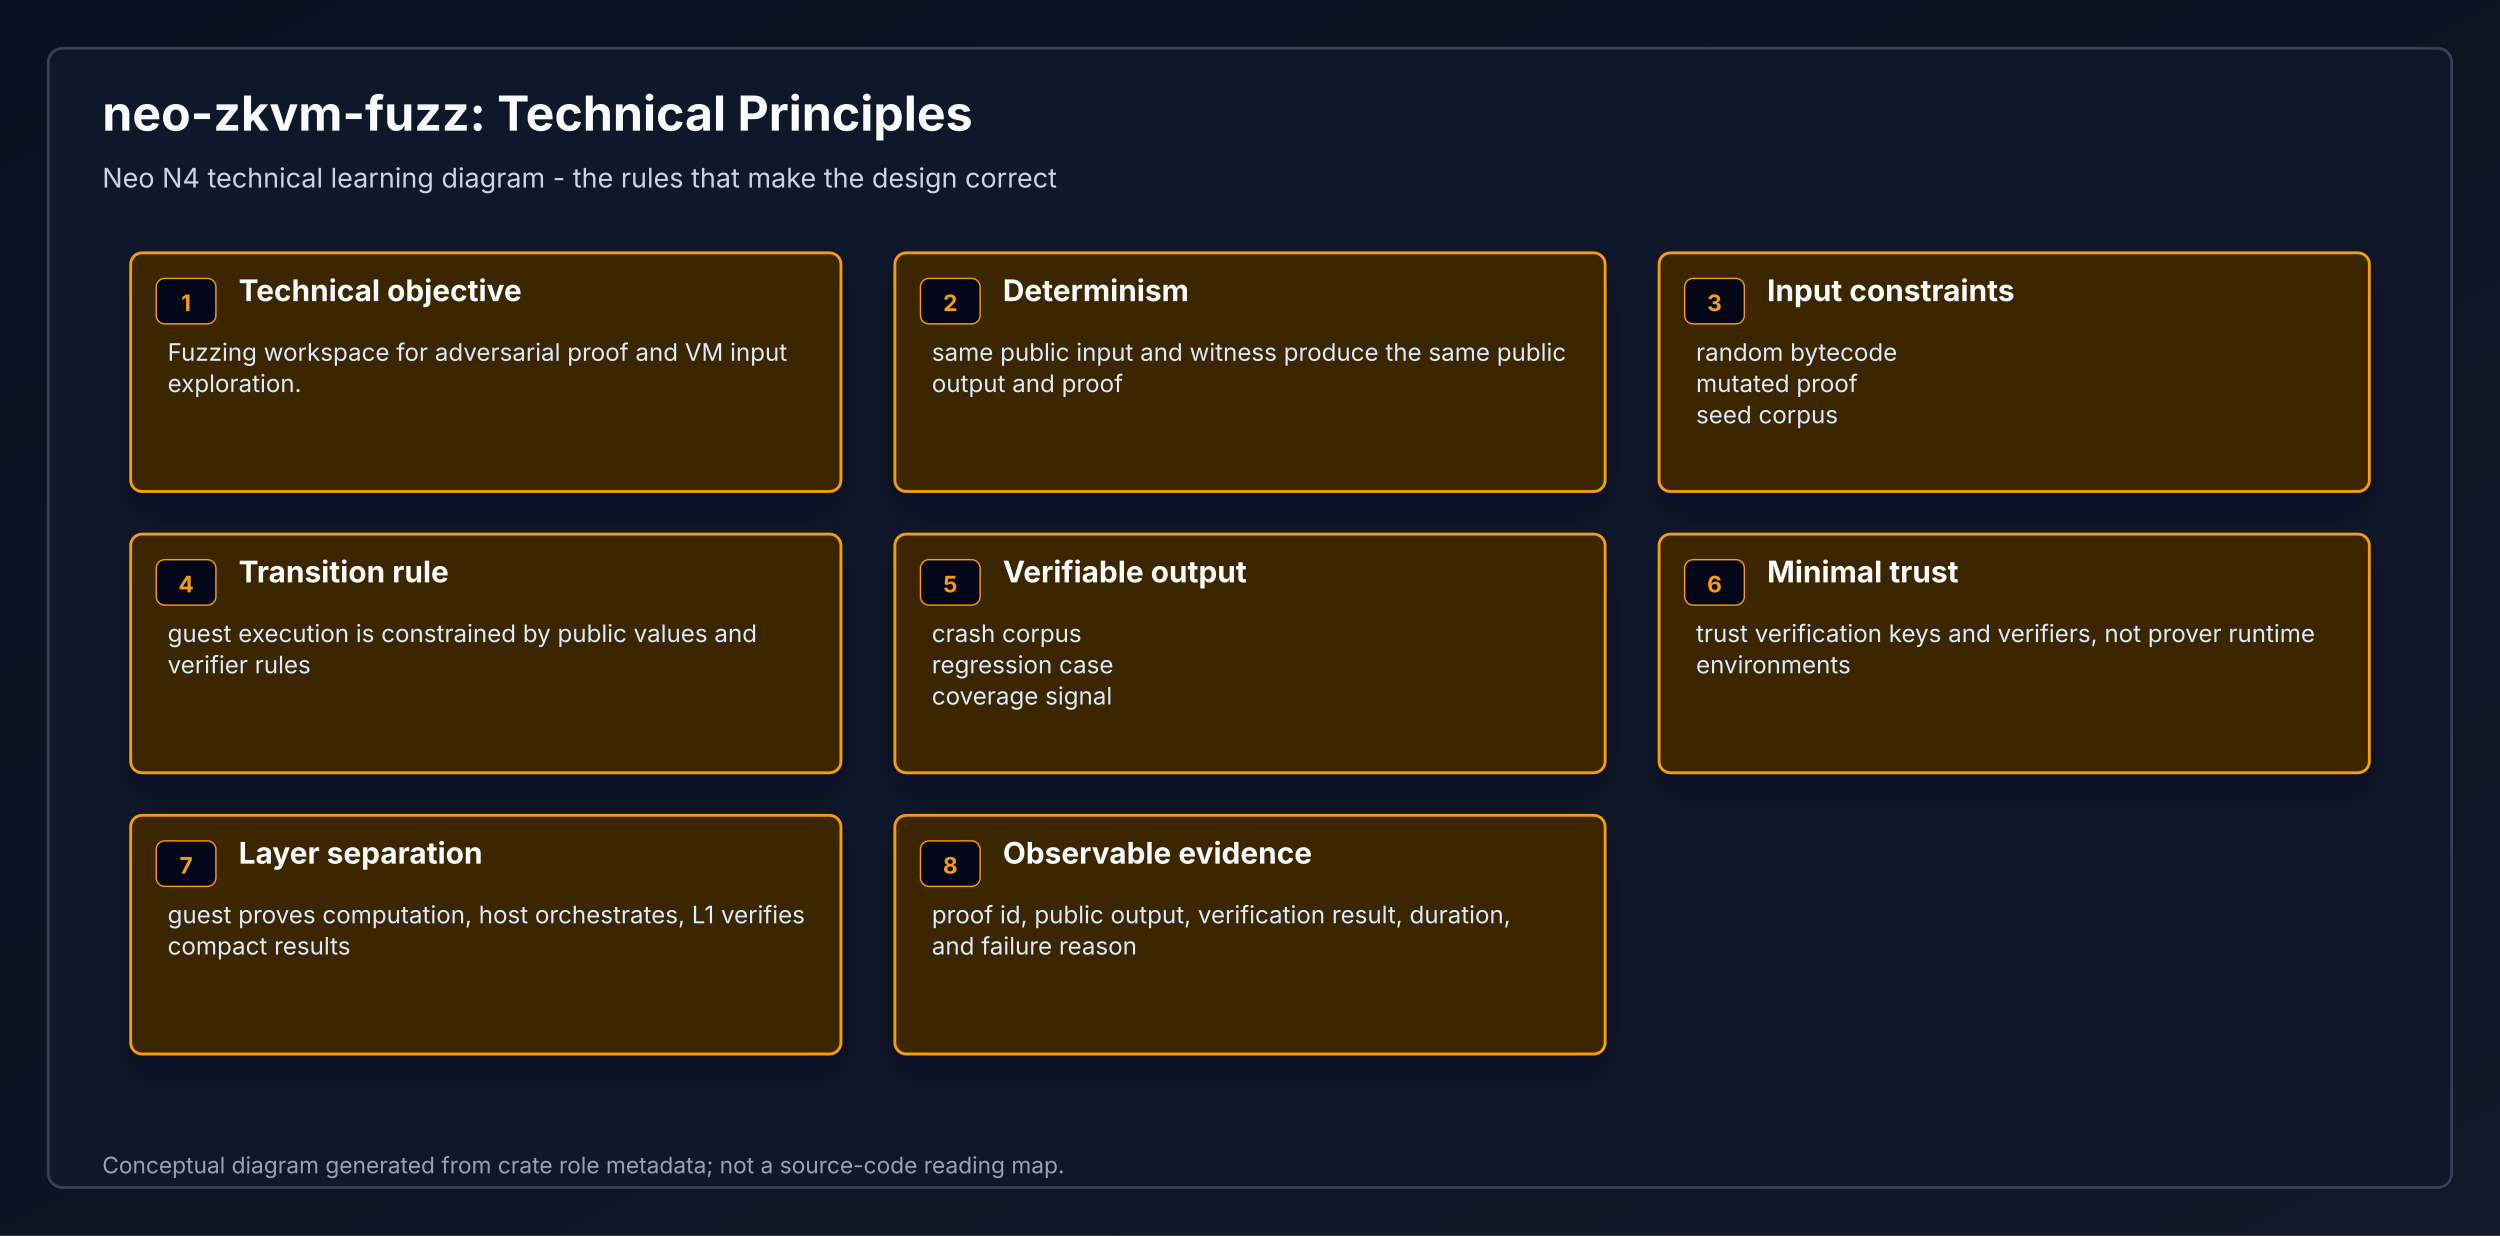
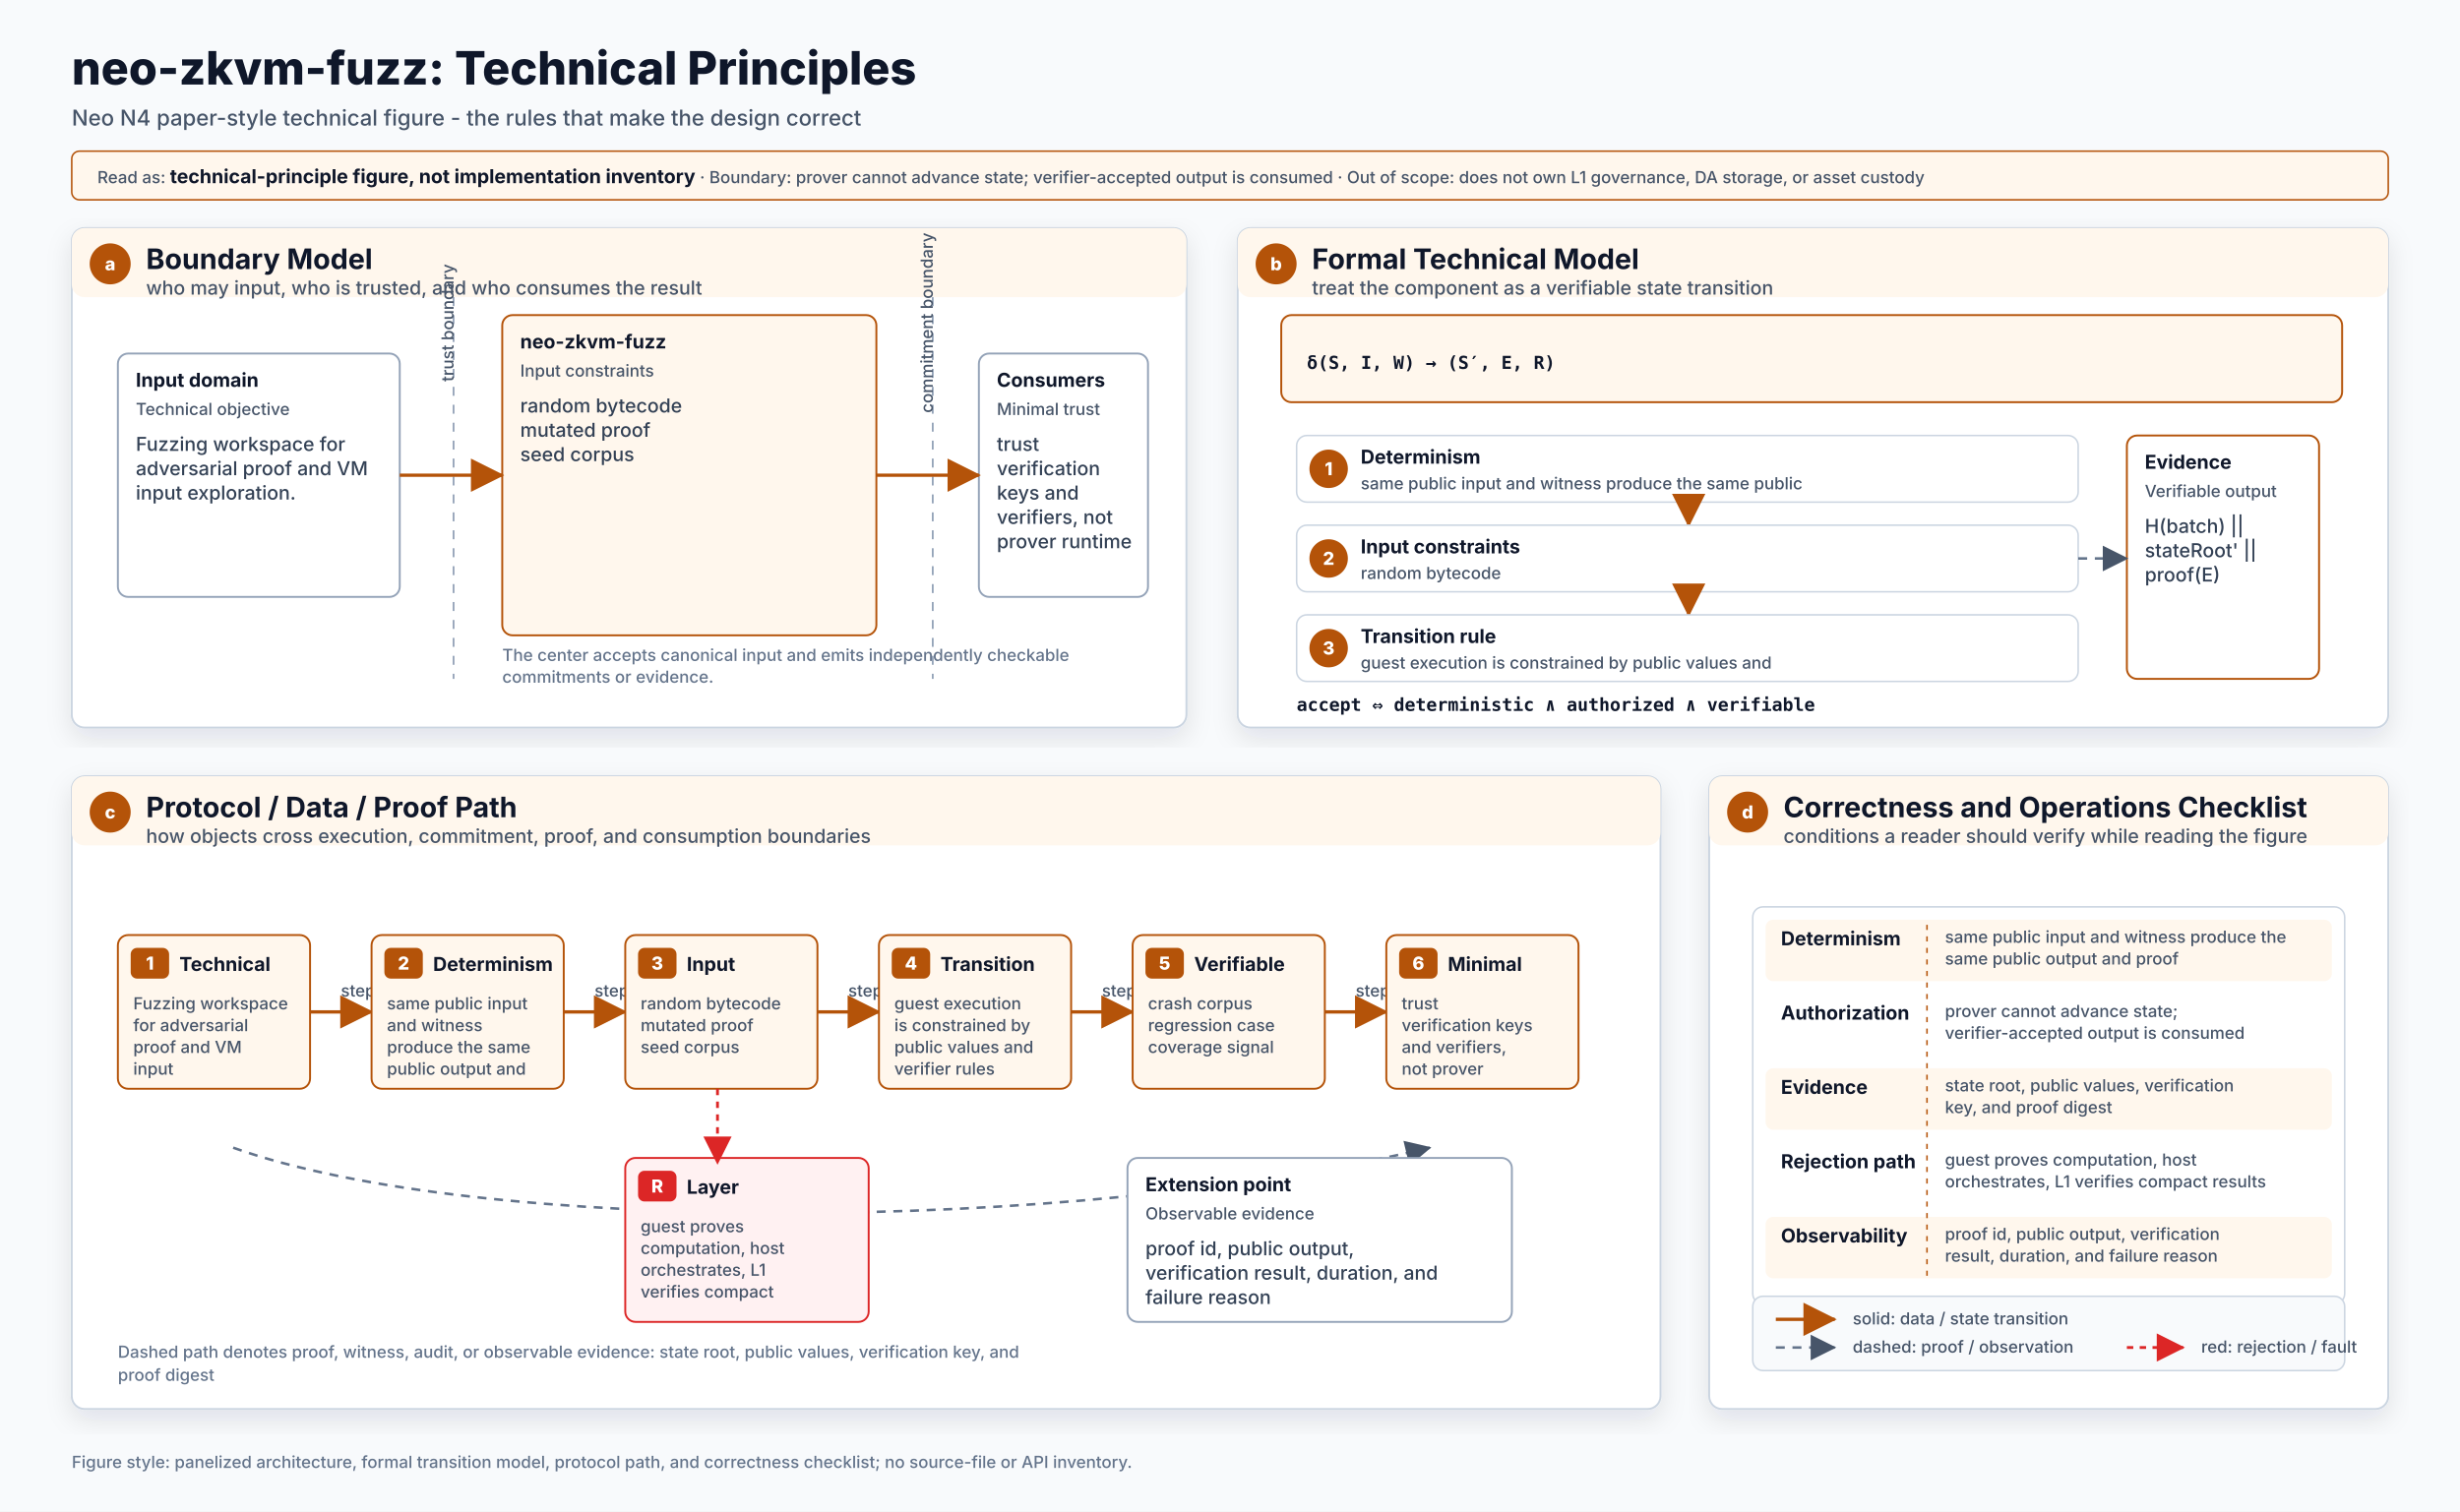
- <svg xmlns="http://www.w3.org/2000/svg" width="1760" height="870" viewBox="0 0 1760 870" role="img" aria-label="neo-zkvm-fuzz Technical Principles">
+ <svg xmlns="http://www.w3.org/2000/svg" width="1920" height="1180" viewBox="0 0 1920 1180" role="img" aria-label="neo-zkvm-fuzz Technical Principles">
  <defs>
-     <linearGradient id="bg" x1="0" y1="0" x2="1" y2="1">
-       <stop offset="0%" stop-color="#08111f" />
-       <stop offset="100%" stop-color="#111827" />
-     </linearGradient>
-     <filter id="shadow" x="-15%" y="-15%" width="130%" height="130%">
-       <feDropShadow dx="0" dy="14" stdDeviation="12" flood-color="#020617" flood-opacity="0.42" />
+     <marker id="arrow" viewBox="0 0 10 10" refX="9.4" refY="5" markerWidth="10" markerHeight="10" orient="auto">
+       <path d="M0,0 L10,5 L0,10 Z" fill="#475569" />
+     </marker>
+     <marker id="arrowAccent" viewBox="0 0 10 10" refX="9.4" refY="5" markerWidth="10" markerHeight="10" orient="auto">
+       <path d="M0,0 L10,5 L0,10 Z" fill="#b45309" />
+     </marker>
+     <marker id="arrowFault" viewBox="0 0 10 10" refX="9.4" refY="5" markerWidth="10" markerHeight="10" orient="auto">
+       <path d="M0,0 L10,5 L0,10 Z" fill="#dc2626" />
+     </marker>
+     <filter id="paperShadow" x="-3%" y="-4%" width="106%" height="108%">
+       <feDropShadow dx="0" dy="8" stdDeviation="10" flood-color="#0f172a" flood-opacity="0.10" />
    </filter>
+     <style>
+ .bg{fill:#f8fafc}.panel{fill:#ffffff;stroke:#cbd5e1;stroke-width:1.5;filter:url(#paperShadow)}
+ .panelTitle{font:700 22px 'Inter','Segoe UI',Arial,sans-serif;fill:#0f172a}.panelSub{font:500 15px 'Inter','Segoe UI',Arial,sans-serif;fill:#475569}
+ .title{font:800 36px 'Inter','Segoe UI',Arial,sans-serif;fill:#0f172a}.subtitle{font:500 17px 'Inter','Segoe UI',Arial,sans-serif;fill:#475569}
+ .small{font:500 13px 'Inter','Segoe UI',Arial,sans-serif;fill:#475569}.body{font:500 15px 'Inter','Segoe UI',Arial,sans-serif;fill:#334155}
+ .bodyStrong{font:750 15px 'Inter','Segoe UI',Arial,sans-serif;fill:#0f172a}.mono{font:650 14px 'Cascadia Mono','SFMono-Regular',Consolas,monospace;fill:#0f172a}
+ .label{font:800 14px 'Inter','Segoe UI',Arial,sans-serif;fill:#ffffff}.caption{font:500 13px 'Inter','Segoe UI',Arial,sans-serif;fill:#64748b}
+ .arrow{stroke:#475569;stroke-width:2.2;fill:none;marker-end:url(#arrow)}.arrowAccent{stroke:#b45309;stroke-width:2.6;fill:none;marker-end:url(#arrowAccent)}.arrowDash{stroke:#64748b;stroke-width:2;fill:none;stroke-dasharray:7 6;marker-end:url(#arrow)}.arrowFault{stroke:#dc2626;stroke-width:2.2;fill:none;stroke-dasharray:5 5;marker-end:url(#arrowFault)}
+ </style>
  </defs>
-   <rect width="1760" height="100%" fill="url(#bg)" />
-   <rect x="34" y="34" width="1692" height="802" rx="10" fill="#0f172a" stroke="#334155" stroke-width="2" />
-   <text x="72" y="92" fill="#f8fafc" font-family="Inter,Segoe UI,Arial,sans-serif" font-size="34" font-weight="700">neo-zkvm-fuzz: Technical Principles</text>
-   <text x="72" y="132" fill="#cbd5e1" font-family="Inter,Segoe UI,Arial,sans-serif" font-size="19">Neo N4 technical learning diagram - the rules that make the design correct</text>
-   <rect x="92" y="178" width="500" height="168" rx="8" fill="#3a2500" stroke="#f59e0b" stroke-width="2" filter="url(#shadow)" />
-   <rect x="110" y="196" width="42" height="32" rx="6" fill="#020617" stroke="#f59e0b" stroke-width="1" />
-   <text x="131" y="219" text-anchor="middle" fill="#f59e0b" font-family="Inter,Segoe UI,Arial,sans-serif" font-size="16" font-weight="700">1</text>
-   <text x="168" y="212" fill="#f8fafc" font-family="Inter,Segoe UI,Arial,sans-serif" font-size="21" font-weight="700">Technical objective</text>
-   <text x="118" y="254" fill="#dbeafe" font-family="Inter,Segoe UI,Arial,sans-serif" font-size="17">Fuzzing workspace for adversarial proof and VM input</text>
-   <text x="118" y="276" fill="#dbeafe" font-family="Inter,Segoe UI,Arial,sans-serif" font-size="17">exploration.</text>
-   <rect x="630" y="178" width="500" height="168" rx="8" fill="#3a2500" stroke="#f59e0b" stroke-width="2" filter="url(#shadow)" />
-   <rect x="648" y="196" width="42" height="32" rx="6" fill="#020617" stroke="#f59e0b" stroke-width="1" />
-   <text x="669" y="219" text-anchor="middle" fill="#f59e0b" font-family="Inter,Segoe UI,Arial,sans-serif" font-size="16" font-weight="700">2</text>
-   <text x="706" y="212" fill="#f8fafc" font-family="Inter,Segoe UI,Arial,sans-serif" font-size="21" font-weight="700">Determinism</text>
-   <text x="656" y="254" fill="#dbeafe" font-family="Inter,Segoe UI,Arial,sans-serif" font-size="17">same public input and witness produce the same public</text>
-   <text x="656" y="276" fill="#dbeafe" font-family="Inter,Segoe UI,Arial,sans-serif" font-size="17">output and proof</text>
-   <rect x="1168" y="178" width="500" height="168" rx="8" fill="#3a2500" stroke="#f59e0b" stroke-width="2" filter="url(#shadow)" />
-   <rect x="1186" y="196" width="42" height="32" rx="6" fill="#020617" stroke="#f59e0b" stroke-width="1" />
-   <text x="1207" y="219" text-anchor="middle" fill="#f59e0b" font-family="Inter,Segoe UI,Arial,sans-serif" font-size="16" font-weight="700">3</text>
-   <text x="1244" y="212" fill="#f8fafc" font-family="Inter,Segoe UI,Arial,sans-serif" font-size="21" font-weight="700">Input constraints</text>
-   <text x="1194" y="254" fill="#dbeafe" font-family="Inter,Segoe UI,Arial,sans-serif" font-size="17">random bytecode</text>
-   <text x="1194" y="276" fill="#dbeafe" font-family="Inter,Segoe UI,Arial,sans-serif" font-size="17">mutated proof</text>
-   <text x="1194" y="298" fill="#dbeafe" font-family="Inter,Segoe UI,Arial,sans-serif" font-size="17">seed corpus</text>
-   <rect x="92" y="376" width="500" height="168" rx="8" fill="#3a2500" stroke="#f59e0b" stroke-width="2" filter="url(#shadow)" />
-   <rect x="110" y="394" width="42" height="32" rx="6" fill="#020617" stroke="#f59e0b" stroke-width="1" />
-   <text x="131" y="417" text-anchor="middle" fill="#f59e0b" font-family="Inter,Segoe UI,Arial,sans-serif" font-size="16" font-weight="700">4</text>
-   <text x="168" y="410" fill="#f8fafc" font-family="Inter,Segoe UI,Arial,sans-serif" font-size="21" font-weight="700">Transition rule</text>
-   <text x="118" y="452" fill="#dbeafe" font-family="Inter,Segoe UI,Arial,sans-serif" font-size="17">guest execution is constrained by public values and</text>
-   <text x="118" y="474" fill="#dbeafe" font-family="Inter,Segoe UI,Arial,sans-serif" font-size="17">verifier rules</text>
-   <rect x="630" y="376" width="500" height="168" rx="8" fill="#3a2500" stroke="#f59e0b" stroke-width="2" filter="url(#shadow)" />
-   <rect x="648" y="394" width="42" height="32" rx="6" fill="#020617" stroke="#f59e0b" stroke-width="1" />
-   <text x="669" y="417" text-anchor="middle" fill="#f59e0b" font-family="Inter,Segoe UI,Arial,sans-serif" font-size="16" font-weight="700">5</text>
-   <text x="706" y="410" fill="#f8fafc" font-family="Inter,Segoe UI,Arial,sans-serif" font-size="21" font-weight="700">Verifiable output</text>
-   <text x="656" y="452" fill="#dbeafe" font-family="Inter,Segoe UI,Arial,sans-serif" font-size="17">crash corpus</text>
-   <text x="656" y="474" fill="#dbeafe" font-family="Inter,Segoe UI,Arial,sans-serif" font-size="17">regression case</text>
-   <text x="656" y="496" fill="#dbeafe" font-family="Inter,Segoe UI,Arial,sans-serif" font-size="17">coverage signal</text>
-   <rect x="1168" y="376" width="500" height="168" rx="8" fill="#3a2500" stroke="#f59e0b" stroke-width="2" filter="url(#shadow)" />
-   <rect x="1186" y="394" width="42" height="32" rx="6" fill="#020617" stroke="#f59e0b" stroke-width="1" />
-   <text x="1207" y="417" text-anchor="middle" fill="#f59e0b" font-family="Inter,Segoe UI,Arial,sans-serif" font-size="16" font-weight="700">6</text>
-   <text x="1244" y="410" fill="#f8fafc" font-family="Inter,Segoe UI,Arial,sans-serif" font-size="21" font-weight="700">Minimal trust</text>
-   <text x="1194" y="452" fill="#dbeafe" font-family="Inter,Segoe UI,Arial,sans-serif" font-size="17">trust verification keys and verifiers, not prover runtime</text>
-   <text x="1194" y="474" fill="#dbeafe" font-family="Inter,Segoe UI,Arial,sans-serif" font-size="17">environments</text>
-   <rect x="92" y="574" width="500" height="168" rx="8" fill="#3a2500" stroke="#f59e0b" stroke-width="2" filter="url(#shadow)" />
-   <rect x="110" y="592" width="42" height="32" rx="6" fill="#020617" stroke="#f59e0b" stroke-width="1" />
-   <text x="131" y="615" text-anchor="middle" fill="#f59e0b" font-family="Inter,Segoe UI,Arial,sans-serif" font-size="16" font-weight="700">7</text>
-   <text x="168" y="608" fill="#f8fafc" font-family="Inter,Segoe UI,Arial,sans-serif" font-size="21" font-weight="700">Layer separation</text>
-   <text x="118" y="650" fill="#dbeafe" font-family="Inter,Segoe UI,Arial,sans-serif" font-size="17">guest proves computation, host orchestrates, L1 verifies</text>
-   <text x="118" y="672" fill="#dbeafe" font-family="Inter,Segoe UI,Arial,sans-serif" font-size="17">compact results</text>
-   <rect x="630" y="574" width="500" height="168" rx="8" fill="#3a2500" stroke="#f59e0b" stroke-width="2" filter="url(#shadow)" />
-   <rect x="648" y="592" width="42" height="32" rx="6" fill="#020617" stroke="#f59e0b" stroke-width="1" />
-   <text x="669" y="615" text-anchor="middle" fill="#f59e0b" font-family="Inter,Segoe UI,Arial,sans-serif" font-size="16" font-weight="700">8</text>
-   <text x="706" y="608" fill="#f8fafc" font-family="Inter,Segoe UI,Arial,sans-serif" font-size="21" font-weight="700">Observable evidence</text>
-   <text x="656" y="650" fill="#dbeafe" font-family="Inter,Segoe UI,Arial,sans-serif" font-size="17">proof id, public output, verification result, duration,</text>
-   <text x="656" y="672" fill="#dbeafe" font-family="Inter,Segoe UI,Arial,sans-serif" font-size="17">and failure reason</text>
-   <text x="72" y="826" fill="#94a3b8" font-family="Inter,Segoe UI,Arial,sans-serif" font-size="16">Conceptual diagram generated from crate role metadata; not a source-code reading map.</text>
+   <rect class="bg" width="1920" height="1180" />
+   <text x="56" y="66" class="title">neo-zkvm-fuzz: Technical Principles</text>
+   <text x="56" y="98" class="subtitle">Neo N4 paper-style technical figure - the rules that make the design correct</text>
+   <rect x="56" y="118" width="1808" height="38" rx="6" fill="#fff7ed" stroke="#b45309" stroke-width="1.2" />
+   <text x="76" y="143" class="small">Read as: <tspan class="bodyStrong">technical-principle figure, not implementation inventory</tspan> · Boundary: prover cannot advance state; verifier-accepted output is consumed · Out of scope: does not own L1 governance, DA storage, or asset custody</text>
+   <rect x="56" y="178" width="870" height="390" rx="10" class="panel" />
+   <rect x="56" y="178" width="870" height="54" rx="10" fill="#fff7ed" stroke="#cbd5e1" stroke-width="0" />
+   <circle cx="86" cy="206" r="16" fill="#b45309" />
+   <text x="86" y="211" text-anchor="middle" class="label">a</text>
+   <text x="114" y="210" class="panelTitle">Boundary Model</text>
+   <text x="114" y="230" class="panelSub">who may input, who is trusted, and who consumes the result</text>
+   <rect x="966" y="178" width="898" height="390" rx="10" class="panel" />
+   <rect x="966" y="178" width="898" height="54" rx="10" fill="#fff7ed" stroke="#cbd5e1" stroke-width="0" />
+   <circle cx="996" cy="206" r="16" fill="#b45309" />
+   <text x="996" y="211" text-anchor="middle" class="label">b</text>
+   <text x="1024" y="210" class="panelTitle">Formal Technical Model</text>
+   <text x="1024" y="230" class="panelSub">treat the component as a verifiable state transition</text>
+   <rect x="56" y="606" width="1240" height="494" rx="10" class="panel" />
+   <rect x="56" y="606" width="1240" height="54" rx="10" fill="#fff7ed" stroke="#cbd5e1" stroke-width="0" />
+   <circle cx="86" cy="634" r="16" fill="#b45309" />
+   <text x="86" y="639" text-anchor="middle" class="label">c</text>
+   <text x="114" y="638" class="panelTitle">Protocol / Data / Proof Path</text>
+   <text x="114" y="658" class="panelSub">how objects cross execution, commitment, proof, and consumption boundaries</text>
+   <rect x="1334" y="606" width="530" height="494" rx="10" class="panel" />
+   <rect x="1334" y="606" width="530" height="54" rx="10" fill="#fff7ed" stroke="#cbd5e1" stroke-width="0" />
+   <circle cx="1364" cy="634" r="16" fill="#b45309" />
+   <text x="1364" y="639" text-anchor="middle" class="label">d</text>
+   <text x="1392" y="638" class="panelTitle">Correctness and Operations Checklist</text>
+   <text x="1392" y="658" class="panelSub">conditions a reader should verify while reading the figure</text>
+   <rect x="92" y="276" width="220" height="190" rx="8" fill="#ffffff" stroke="#94a3b8" stroke-width="1.5" />
+   <text x="106" y="302" class="bodyStrong">Input domain</text>
+   <text x="106" y="324" class="small">Technical objective</text>
+   <text x="106" y="352" class="body">Fuzzing workspace for</text>
+   <text x="106" y="371" class="body">adversarial proof and VM</text>
+   <text x="106" y="390" class="body">input exploration.</text>
+   <line x1="354" y1="232" x2="354" y2="530" stroke="#94a3b8" stroke-width="1.4" stroke-dasharray="7 7" />
+   <text x="354" y="252" class="small" text-anchor="middle" transform="rotate(-90 354 252)">trust boundary</text>
+   <rect x="392" y="246" width="292" height="250" rx="8" fill="#fff7ed" stroke="#b45309" stroke-width="1.5" />
+   <text x="406" y="272" class="bodyStrong">neo-zkvm-fuzz</text>
+   <text x="406" y="294" class="small">Input constraints</text>
+   <text x="406" y="322" class="body">random bytecode</text>
+   <text x="406" y="341" class="body">mutated proof</text>
+   <text x="406" y="360" class="body">seed corpus</text>
+   <line x1="728" y1="232" x2="728" y2="530" stroke="#94a3b8" stroke-width="1.4" stroke-dasharray="7 7" />
+   <text x="728" y="252" class="small" text-anchor="middle" transform="rotate(-90 728 252)">commitment boundary</text>
+   <rect x="764" y="276" width="132" height="190" rx="8" fill="#ffffff" stroke="#94a3b8" stroke-width="1.5" />
+   <text x="778" y="302" class="bodyStrong">Consumers</text>
+   <text x="778" y="324" class="small">Minimal trust</text>
+   <text x="778" y="352" class="body">trust</text>
+   <text x="778" y="371" class="body">verification</text>
+   <text x="778" y="390" class="body">keys and</text>
+   <text x="778" y="409" class="body">verifiers, not</text>
+   <text x="778" y="428" class="body">prover runtime</text>
+   <path class="arrowAccent" d="M312 371 C338 371 358 371 392 371" />
+   <path class="arrowAccent" d="M684 371 C706 371 730 371 764 371" />
+   <text x="392" y="516" class="caption">The center accepts canonical input and emits independently checkable</text>
+   <text x="392" y="533" class="caption">commitments or evidence.</text>
+   <rect x="1000" y="246" width="828" height="68" rx="8" fill="#fff7ed" stroke="#b45309" stroke-width="1.5" />
+   <text x="1020" y="288" class="mono">δ(S, I, W) → (S′, E, R)</text>
+   <rect x="1012" y="340" width="610" height="52" rx="8" fill="#ffffff" stroke="#cbd5e1" stroke-width="1.2" />
+   <circle cx="1037" cy="366" r="15" fill="#b45309" />
+   <text x="1037" y="371" text-anchor="middle" class="label">1</text>
+   <text x="1062" y="362" class="bodyStrong">Determinism</text>
+   <text x="1062" y="382" class="small">same public input and witness produce the same public</text>
+   <path class="arrowAccent" d="M1318 392 L1318 410" />
+   <rect x="1012" y="410" width="610" height="52" rx="8" fill="#ffffff" stroke="#cbd5e1" stroke-width="1.2" />
+   <circle cx="1037" cy="436" r="15" fill="#b45309" />
+   <text x="1037" y="441" text-anchor="middle" class="label">2</text>
+   <text x="1062" y="432" class="bodyStrong">Input constraints</text>
+   <text x="1062" y="452" class="small">random bytecode</text>
+   <path class="arrowAccent" d="M1318 462 L1318 480" />
+   <rect x="1012" y="480" width="610" height="52" rx="8" fill="#ffffff" stroke="#cbd5e1" stroke-width="1.2" />
+   <circle cx="1037" cy="506" r="15" fill="#b45309" />
+   <text x="1037" y="511" text-anchor="middle" class="label">3</text>
+   <text x="1062" y="502" class="bodyStrong">Transition rule</text>
+   <text x="1062" y="522" class="small">guest execution is constrained by public values and</text>
+   <rect x="1660" y="340" width="150" height="190" rx="8" fill="#ffffff" stroke="#b45309" stroke-width="1.5" />
+   <text x="1674" y="366" class="bodyStrong">Evidence</text>
+   <text x="1674" y="388" class="small">Verifiable output</text>
+   <text x="1674" y="416" class="body">H(batch) ||</text>
+   <text x="1674" y="435" class="body">stateRoot' ||</text>
+   <text x="1674" y="454" class="body">proof(E)</text>
+   <path class="arrowDash" d="M1622 436 C1642 436 1648 436 1660 436" />
+   <text x="1012" y="555" class="mono">accept ⇔ deterministic ∧ authorized ∧ verifiable</text>
+   <rect x="92" y="730" width="150" height="120" rx="8" fill="#fff7ed" stroke="#b45309" stroke-width="1.5" />
+   <rect x="102" y="740" width="30" height="24" rx="5" fill="#b45309" />
+   <text x="117" y="757" text-anchor="middle" class="label">1</text>
+   <text x="140" y="758" class="bodyStrong">Technical</text>
+   <text x="104" y="788" class="small">Fuzzing workspace</text>
+   <text x="104" y="805" class="small">for adversarial</text>
+   <text x="104" y="822" class="small">proof and VM</text>
+   <text x="104" y="839" class="small">input</text>
+   <path class="arrowAccent" d="M242 790 L290 790" />
+   <text x="266" y="778" class="small">step 1</text>
+   <rect x="290" y="730" width="150" height="120" rx="8" fill="#fff7ed" stroke="#b45309" stroke-width="1.5" />
+   <rect x="300" y="740" width="30" height="24" rx="5" fill="#b45309" />
+   <text x="315" y="757" text-anchor="middle" class="label">2</text>
+   <text x="338" y="758" class="bodyStrong">Determinism</text>
+   <text x="302" y="788" class="small">same public input</text>
+   <text x="302" y="805" class="small">and witness</text>
+   <text x="302" y="822" class="small">produce the same</text>
+   <text x="302" y="839" class="small">public output and</text>
+   <path class="arrowAccent" d="M440 790 L488 790" />
+   <text x="464" y="778" class="small">step 2</text>
+   <rect x="488" y="730" width="150" height="120" rx="8" fill="#fff7ed" stroke="#b45309" stroke-width="1.5" />
+   <rect x="498" y="740" width="30" height="24" rx="5" fill="#b45309" />
+   <text x="513" y="757" text-anchor="middle" class="label">3</text>
+   <text x="536" y="758" class="bodyStrong">Input</text>
+   <text x="500" y="788" class="small">random bytecode</text>
+   <text x="500" y="805" class="small">mutated proof</text>
+   <text x="500" y="822" class="small">seed corpus</text>
+   <path class="arrowAccent" d="M638 790 L686 790" />
+   <text x="662" y="778" class="small">step 3</text>
+   <rect x="686" y="730" width="150" height="120" rx="8" fill="#fff7ed" stroke="#b45309" stroke-width="1.5" />
+   <rect x="696" y="740" width="30" height="24" rx="5" fill="#b45309" />
+   <text x="711" y="757" text-anchor="middle" class="label">4</text>
+   <text x="734" y="758" class="bodyStrong">Transition</text>
+   <text x="698" y="788" class="small">guest execution</text>
+   <text x="698" y="805" class="small">is constrained by</text>
+   <text x="698" y="822" class="small">public values and</text>
+   <text x="698" y="839" class="small">verifier rules</text>
+   <path class="arrowAccent" d="M836 790 L884 790" />
+   <text x="860" y="778" class="small">step 4</text>
+   <rect x="884" y="730" width="150" height="120" rx="8" fill="#fff7ed" stroke="#b45309" stroke-width="1.5" />
+   <rect x="894" y="740" width="30" height="24" rx="5" fill="#b45309" />
+   <text x="909" y="757" text-anchor="middle" class="label">5</text>
+   <text x="932" y="758" class="bodyStrong">Verifiable</text>
+   <text x="896" y="788" class="small">crash corpus</text>
+   <text x="896" y="805" class="small">regression case</text>
+   <text x="896" y="822" class="small">coverage signal</text>
+   <path class="arrowAccent" d="M1034 790 L1082 790" />
+   <text x="1058" y="778" class="small">step 5</text>
+   <rect x="1082" y="730" width="150" height="120" rx="8" fill="#fff7ed" stroke="#b45309" stroke-width="1.5" />
+   <rect x="1092" y="740" width="30" height="24" rx="5" fill="#b45309" />
+   <text x="1107" y="757" text-anchor="middle" class="label">6</text>
+   <text x="1130" y="758" class="bodyStrong">Minimal</text>
+   <text x="1094" y="788" class="small">trust</text>
+   <text x="1094" y="805" class="small">verification keys</text>
+   <text x="1094" y="822" class="small">and verifiers,</text>
+   <text x="1094" y="839" class="small">not prover</text>
+   <path class="arrowDash" d="M182 896 C372 964 832 964 1116 896" />
+   <rect x="488" y="904" width="190" height="128" rx="8" fill="#fff1f2" stroke="#dc2626" stroke-width="1.5" />
+   <rect x="498" y="914" width="30" height="24" rx="5" fill="#dc2626" />
+   <text x="513" y="931" text-anchor="middle" class="label">R</text>
+   <text x="536" y="932" class="bodyStrong">Layer</text>
+   <text x="500" y="962" class="small">guest proves</text>
+   <text x="500" y="979" class="small">computation, host</text>
+   <text x="500" y="996" class="small">orchestrates, L1</text>
+   <text x="500" y="1013" class="small">verifies compact</text>
+   <path class="arrowFault" d="M560 850 L560 908" />
+   <rect x="880" y="904" width="300" height="128" rx="8" fill="#ffffff" stroke="#94a3b8" stroke-width="1.5" />
+   <text x="894" y="930" class="bodyStrong">Extension point</text>
+   <text x="894" y="952" class="small">Observable evidence</text>
+   <text x="894" y="980" class="body">proof id, public output,</text>
+   <text x="894" y="999" class="body">verification result, duration, and</text>
+   <text x="894" y="1018" class="body">failure reason</text>
+   <text x="92" y="1060" class="caption">Dashed path denotes proof, witness, audit, or observable evidence: state root, public values, verification key, and</text>
+   <text x="92" y="1078" class="caption">proof digest</text>
+   <rect x="1368" y="708" width="462" height="310" rx="8" fill="#ffffff" stroke="#cbd5e1" stroke-width="1.2" />
+   <rect x="1378" y="718" width="442" height="48" rx="6" fill="#fff7ed" />
+   <text x="1390" y="738" class="bodyStrong">Determinism</text>
+   <text x="1518" y="736" class="small">same public input and witness produce the</text>
+   <text x="1518" y="753" class="small">same public output and proof</text>
+   <rect x="1378" y="776" width="442" height="48" rx="6" fill="#ffffff" />
+   <text x="1390" y="796" class="bodyStrong">Authorization</text>
+   <text x="1518" y="794" class="small">prover cannot advance state;</text>
+   <text x="1518" y="811" class="small">verifier-accepted output is consumed</text>
+   <rect x="1378" y="834" width="442" height="48" rx="6" fill="#fff7ed" />
+   <text x="1390" y="854" class="bodyStrong">Evidence</text>
+   <text x="1518" y="852" class="small">state root, public values, verification</text>
+   <text x="1518" y="869" class="small">key, and proof digest</text>
+   <rect x="1378" y="892" width="442" height="48" rx="6" fill="#ffffff" />
+   <text x="1390" y="912" class="bodyStrong">Rejection path</text>
+   <text x="1518" y="910" class="small">guest proves computation, host</text>
+   <text x="1518" y="927" class="small">orchestrates, L1 verifies compact results</text>
+   <rect x="1378" y="950" width="442" height="48" rx="6" fill="#fff7ed" />
+   <text x="1390" y="970" class="bodyStrong">Observability</text>
+   <text x="1518" y="968" class="small">proof id, public output, verification</text>
+   <text x="1518" y="985" class="small">result, duration, and failure reason</text>
+   <line x1="1504" y1="722" x2="1504" y2="998" stroke="#b45309" stroke-width="1.2" stroke-dasharray="4 5" />
+   <rect x="1368" y="1012" width="462" height="58" rx="8" fill="#f8fafc" stroke="#cbd5e1" stroke-width="1.2" />
+   <line x1="1386" y1="1030" x2="1432" y2="1030" stroke="#b45309" stroke-width="2.6" marker-end="url(#arrowAccent)" />
+   <text x="1446" y="1034" class="small">solid: data / state transition</text>
+   <line x1="1386" y1="1052" x2="1432" y2="1052" stroke="#64748b" stroke-width="2" stroke-dasharray="7 6" marker-end="url(#arrow)" />
+   <text x="1446" y="1056" class="small">dashed: proof / observation</text>
+   <line x1="1660" y1="1052" x2="1704" y2="1052" stroke="#dc2626" stroke-width="2.2" stroke-dasharray="5 5" marker-end="url(#arrowFault)" />
+   <text x="1718" y="1056" class="small">red: rejection / fault</text>
+   <text x="56" y="1146" class="caption">Figure style: panelized architecture, formal transition model, protocol path, and correctness checklist; no source-file or API inventory.</text>
</svg>
